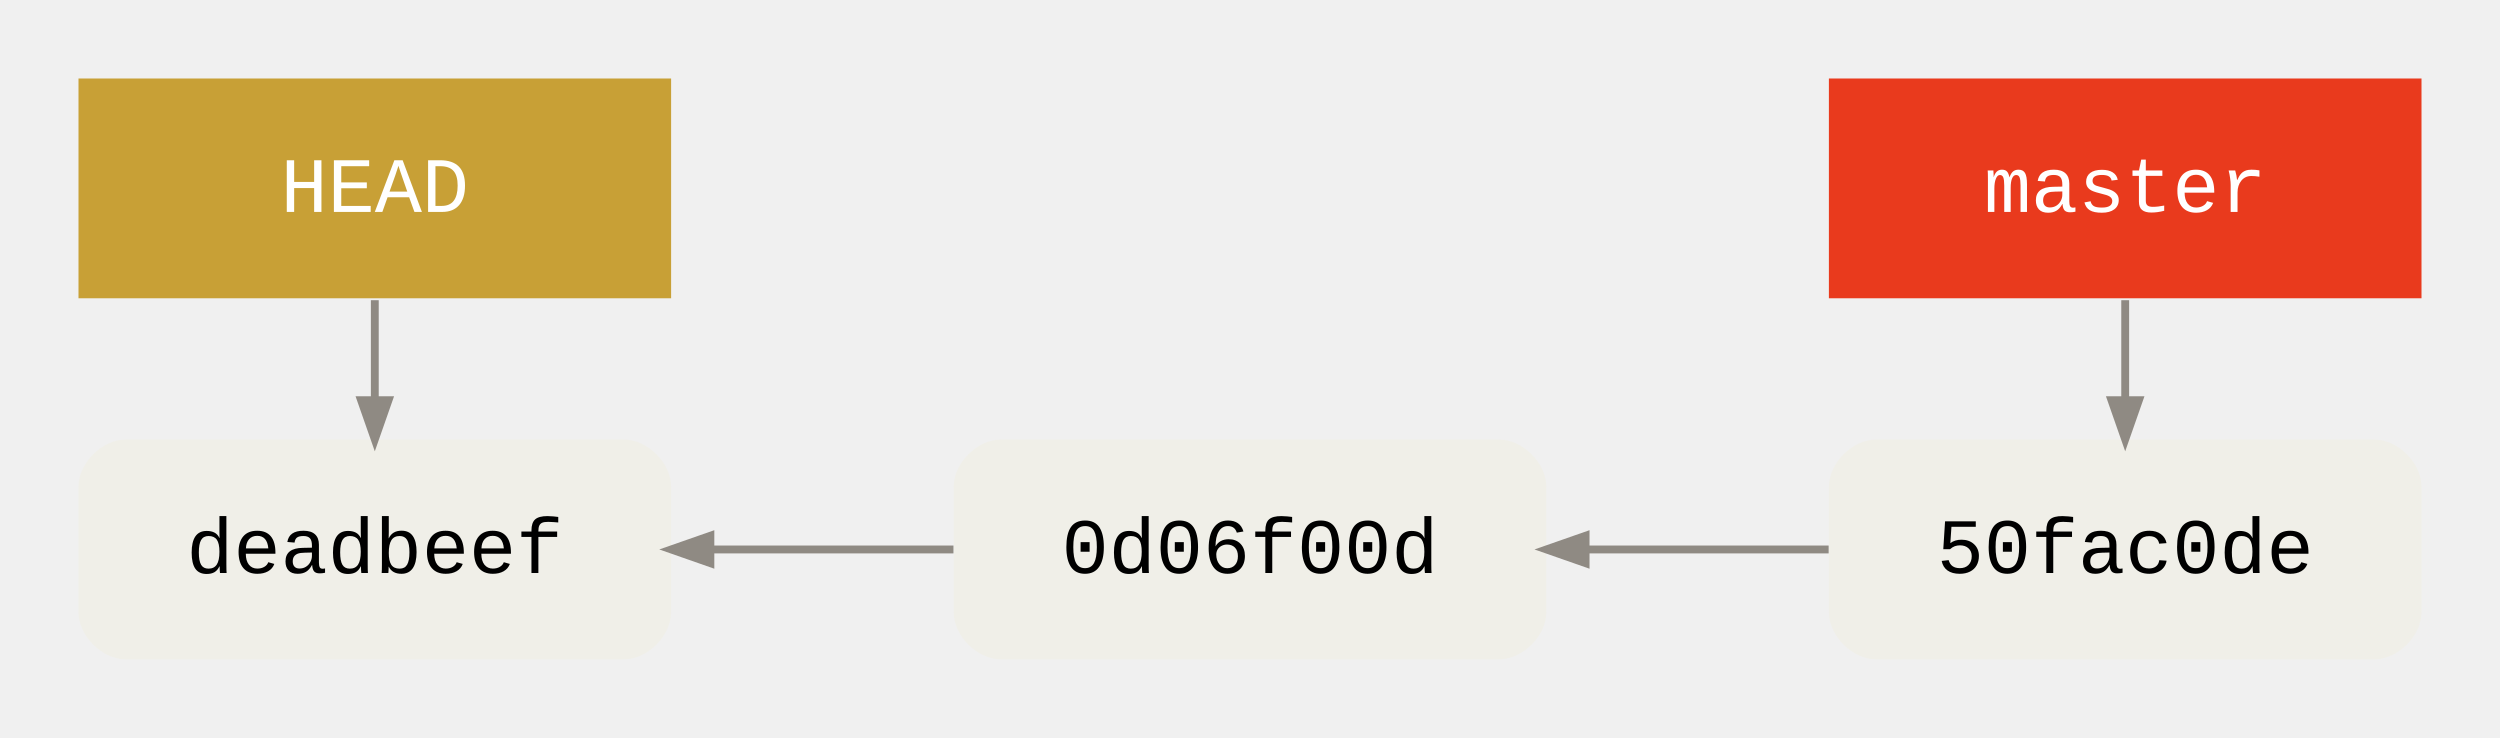
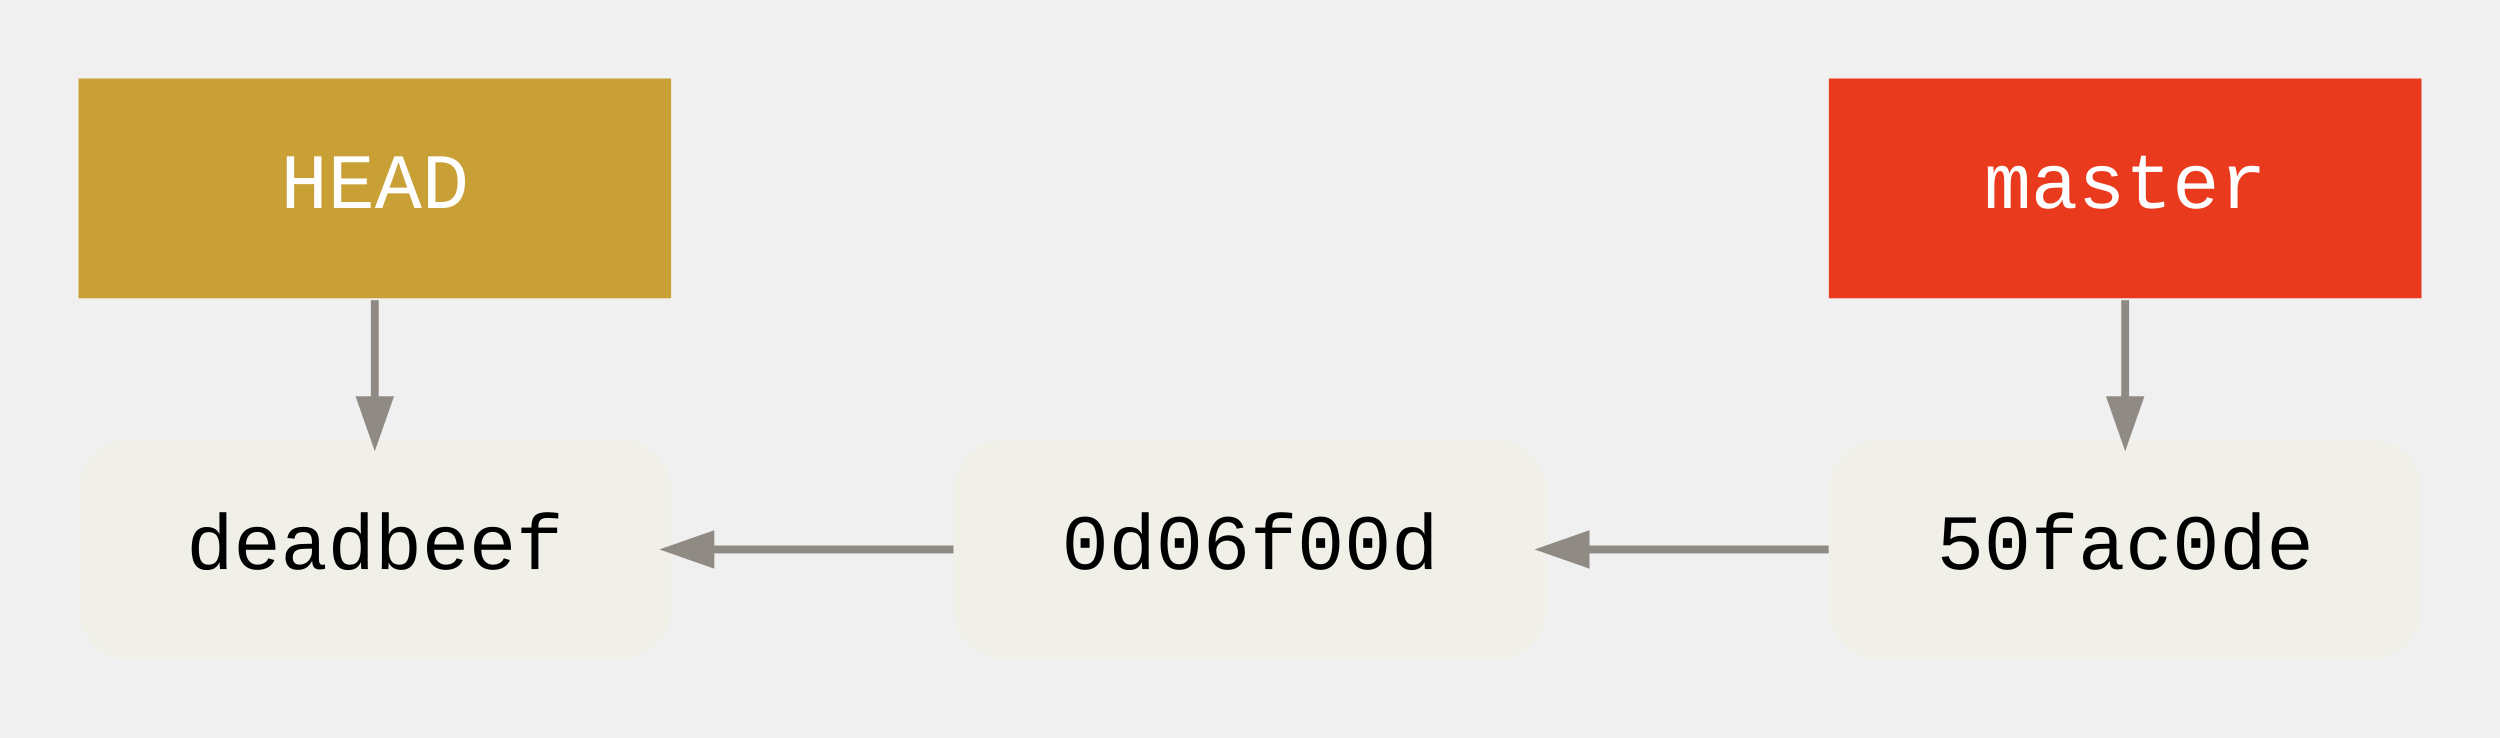
<svg xmlns="http://www.w3.org/2000/svg" width="637pt" height="188pt" viewBox="0.00 0.00 637.00 188.00">
  <g id="graph0" class="graph" transform="scale(1 1) rotate(0) translate(4 184)">
    <g id="clust1" class="cluster">
      <polygon fill="transparent" stroke="transparent" points="8,-8 8,-172 175,-172 175,-8 8,-8" />
    </g>
    <g id="clust3" class="cluster">
</g>
    <g id="node1" class="node">
      <path fill="#f0efe8" stroke="black" stroke-width="0" d="M155,-72C155,-72 28,-72 28,-72 22,-72 16,-66 16,-60 16,-60 16,-28 16,-28 16,-22 22,-16 28,-16 28,-16 155,-16 155,-16 161,-16 167,-22 167,-28 167,-28 167,-60 167,-60 167,-66 161,-72 155,-72" />
-       <text text-anchor="middle" x="91.5" y="-38" font-family="Menlo, Monaco, Consolas, Lucida Console, Courier New, monospace" font-size="20.00">deadbeef</text>
+       <text text-anchor="middle" x="91.5" y="-39" font-family="Menlo, Monaco, Consolas, Lucida Console, Courier New, monospace" font-size="20.00">deadbeef</text>
    </g>
    <g id="node2" class="node">
      <path fill="#f0efe8" stroke="black" stroke-width="0" d="M378,-72C378,-72 251,-72 251,-72 245,-72 239,-66 239,-60 239,-60 239,-28 239,-28 239,-22 245,-16 251,-16 251,-16 378,-16 378,-16 384,-16 390,-22 390,-28 390,-28 390,-60 390,-60 390,-66 384,-72 378,-72" />
-       <text text-anchor="middle" x="314.5" y="-38" font-family="Menlo, Monaco, Consolas, Lucida Console, Courier New, monospace" font-size="20.00">0d06f00d</text>
+       <text text-anchor="middle" x="314.5" y="-39" font-family="Menlo, Monaco, Consolas, Lucida Console, Courier New, monospace" font-size="20.00">0d06f00d</text>
    </g>
    <g id="edge1" class="edge">
      <path fill="none" stroke="#8f8a83" stroke-width="2" d="M177.2,-44C197.53,-44 219.1,-44 238.94,-44" />
      <polygon fill="#8f8a83" stroke="#8f8a83" stroke-width="2" points="177.01,-40.5 167.01,-44 177.01,-47.5 177.01,-40.5" />
    </g>
    <g id="node4" class="node">
      <polygon fill="#c8a036" stroke="black" stroke-width="0" points="167,-164 16,-164 16,-108 167,-108 167,-164" />
-       <text text-anchor="middle" x="91.5" y="-130" font-family="Menlo, Monaco, Consolas, Lucida Console, Courier New, monospace" font-size="20.00" fill="#ffffff">HEAD</text>
+       <text text-anchor="middle" x="91.5" y="-131" font-family="Menlo, Monaco, Consolas, Lucida Console, Courier New, monospace" font-size="20.00" fill="#ffffff">HEAD</text>
    </g>
    <g id="edge3" class="edge">
      <path fill="none" stroke="#8f8a83" stroke-width="2" d="M91.5,-82.29C91.5,-90.7 91.5,-99.11 91.5,-107.51" />
      <polygon fill="#8f8a83" stroke="#8f8a83" stroke-width="2" points="95,-82.03 91.5,-72.03 88,-82.03 95,-82.03" />
    </g>
    <g id="node3" class="node">
      <path fill="#f0efe8" stroke="black" stroke-width="0" d="M601,-72C601,-72 474,-72 474,-72 468,-72 462,-66 462,-60 462,-60 462,-28 462,-28 462,-22 468,-16 474,-16 474,-16 601,-16 601,-16 607,-16 613,-22 613,-28 613,-28 613,-60 613,-60 613,-66 607,-72 601,-72" />
-       <text text-anchor="middle" x="537.5" y="-38" font-family="Menlo, Monaco, Consolas, Lucida Console, Courier New, monospace" font-size="20.00">50fac0de</text>
+       <text text-anchor="middle" x="537.5" y="-39" font-family="Menlo, Monaco, Consolas, Lucida Console, Courier New, monospace" font-size="20.00">50fac0de</text>
    </g>
    <g id="edge2" class="edge">
      <path fill="none" stroke="#8f8a83" stroke-width="2" d="M400.2,-44C420.53,-44 442.1,-44 461.94,-44" />
      <polygon fill="#8f8a83" stroke="#8f8a83" stroke-width="2" points="400.01,-40.5 390.01,-44 400.01,-47.5 400.01,-40.5" />
    </g>
    <g id="node5" class="node">
      <polygon fill="#e93a1d" stroke="black" stroke-width="0" points="613,-164 462,-164 462,-108 613,-108 613,-164" />
-       <text text-anchor="middle" x="537.5" y="-130" font-family="Menlo, Monaco, Consolas, Lucida Console, Courier New, monospace" font-size="20.00" fill="#ffffff">master</text>
+       <text text-anchor="middle" x="537.5" y="-131" font-family="Menlo, Monaco, Consolas, Lucida Console, Courier New, monospace" font-size="20.00" fill="#ffffff">master</text>
    </g>
    <g id="edge4" class="edge">
      <path fill="none" stroke="#8f8a83" stroke-width="2" d="M537.5,-82.29C537.5,-90.7 537.5,-99.11 537.5,-107.51" />
      <polygon fill="#8f8a83" stroke="#8f8a83" stroke-width="2" points="541,-82.03 537.5,-72.03 534,-82.03 541,-82.03" />
    </g>
  </g>
</svg>
